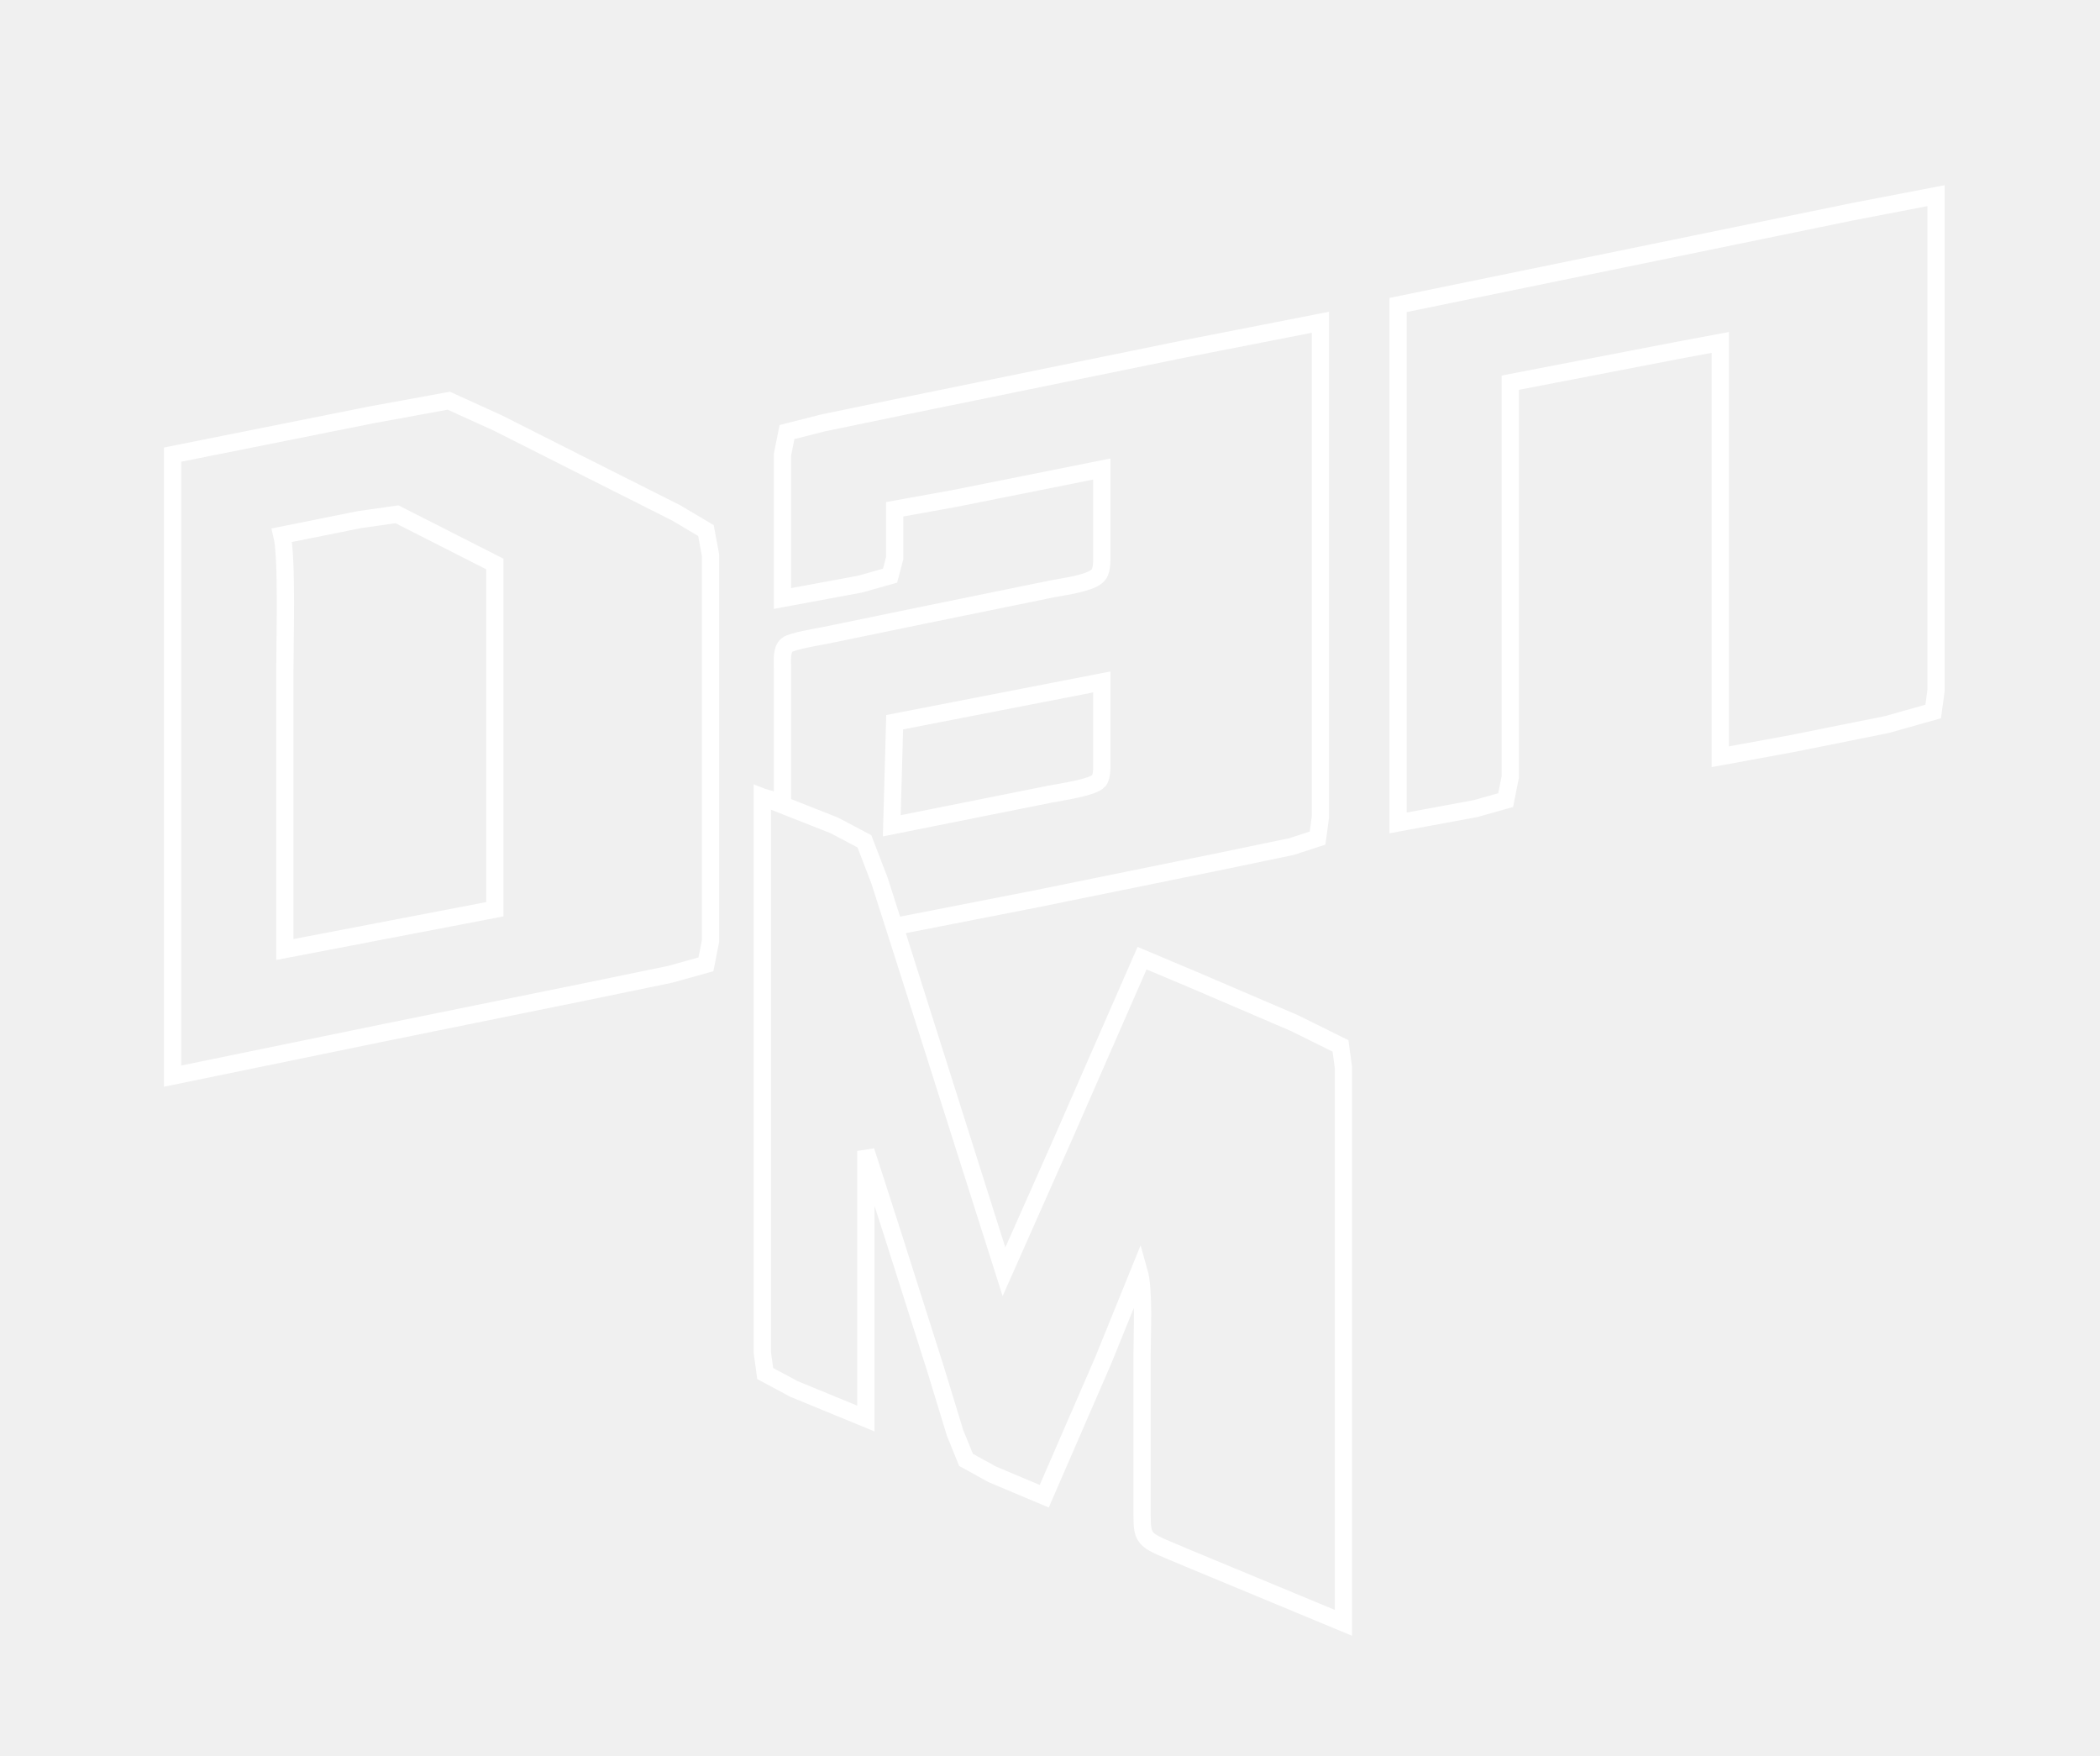
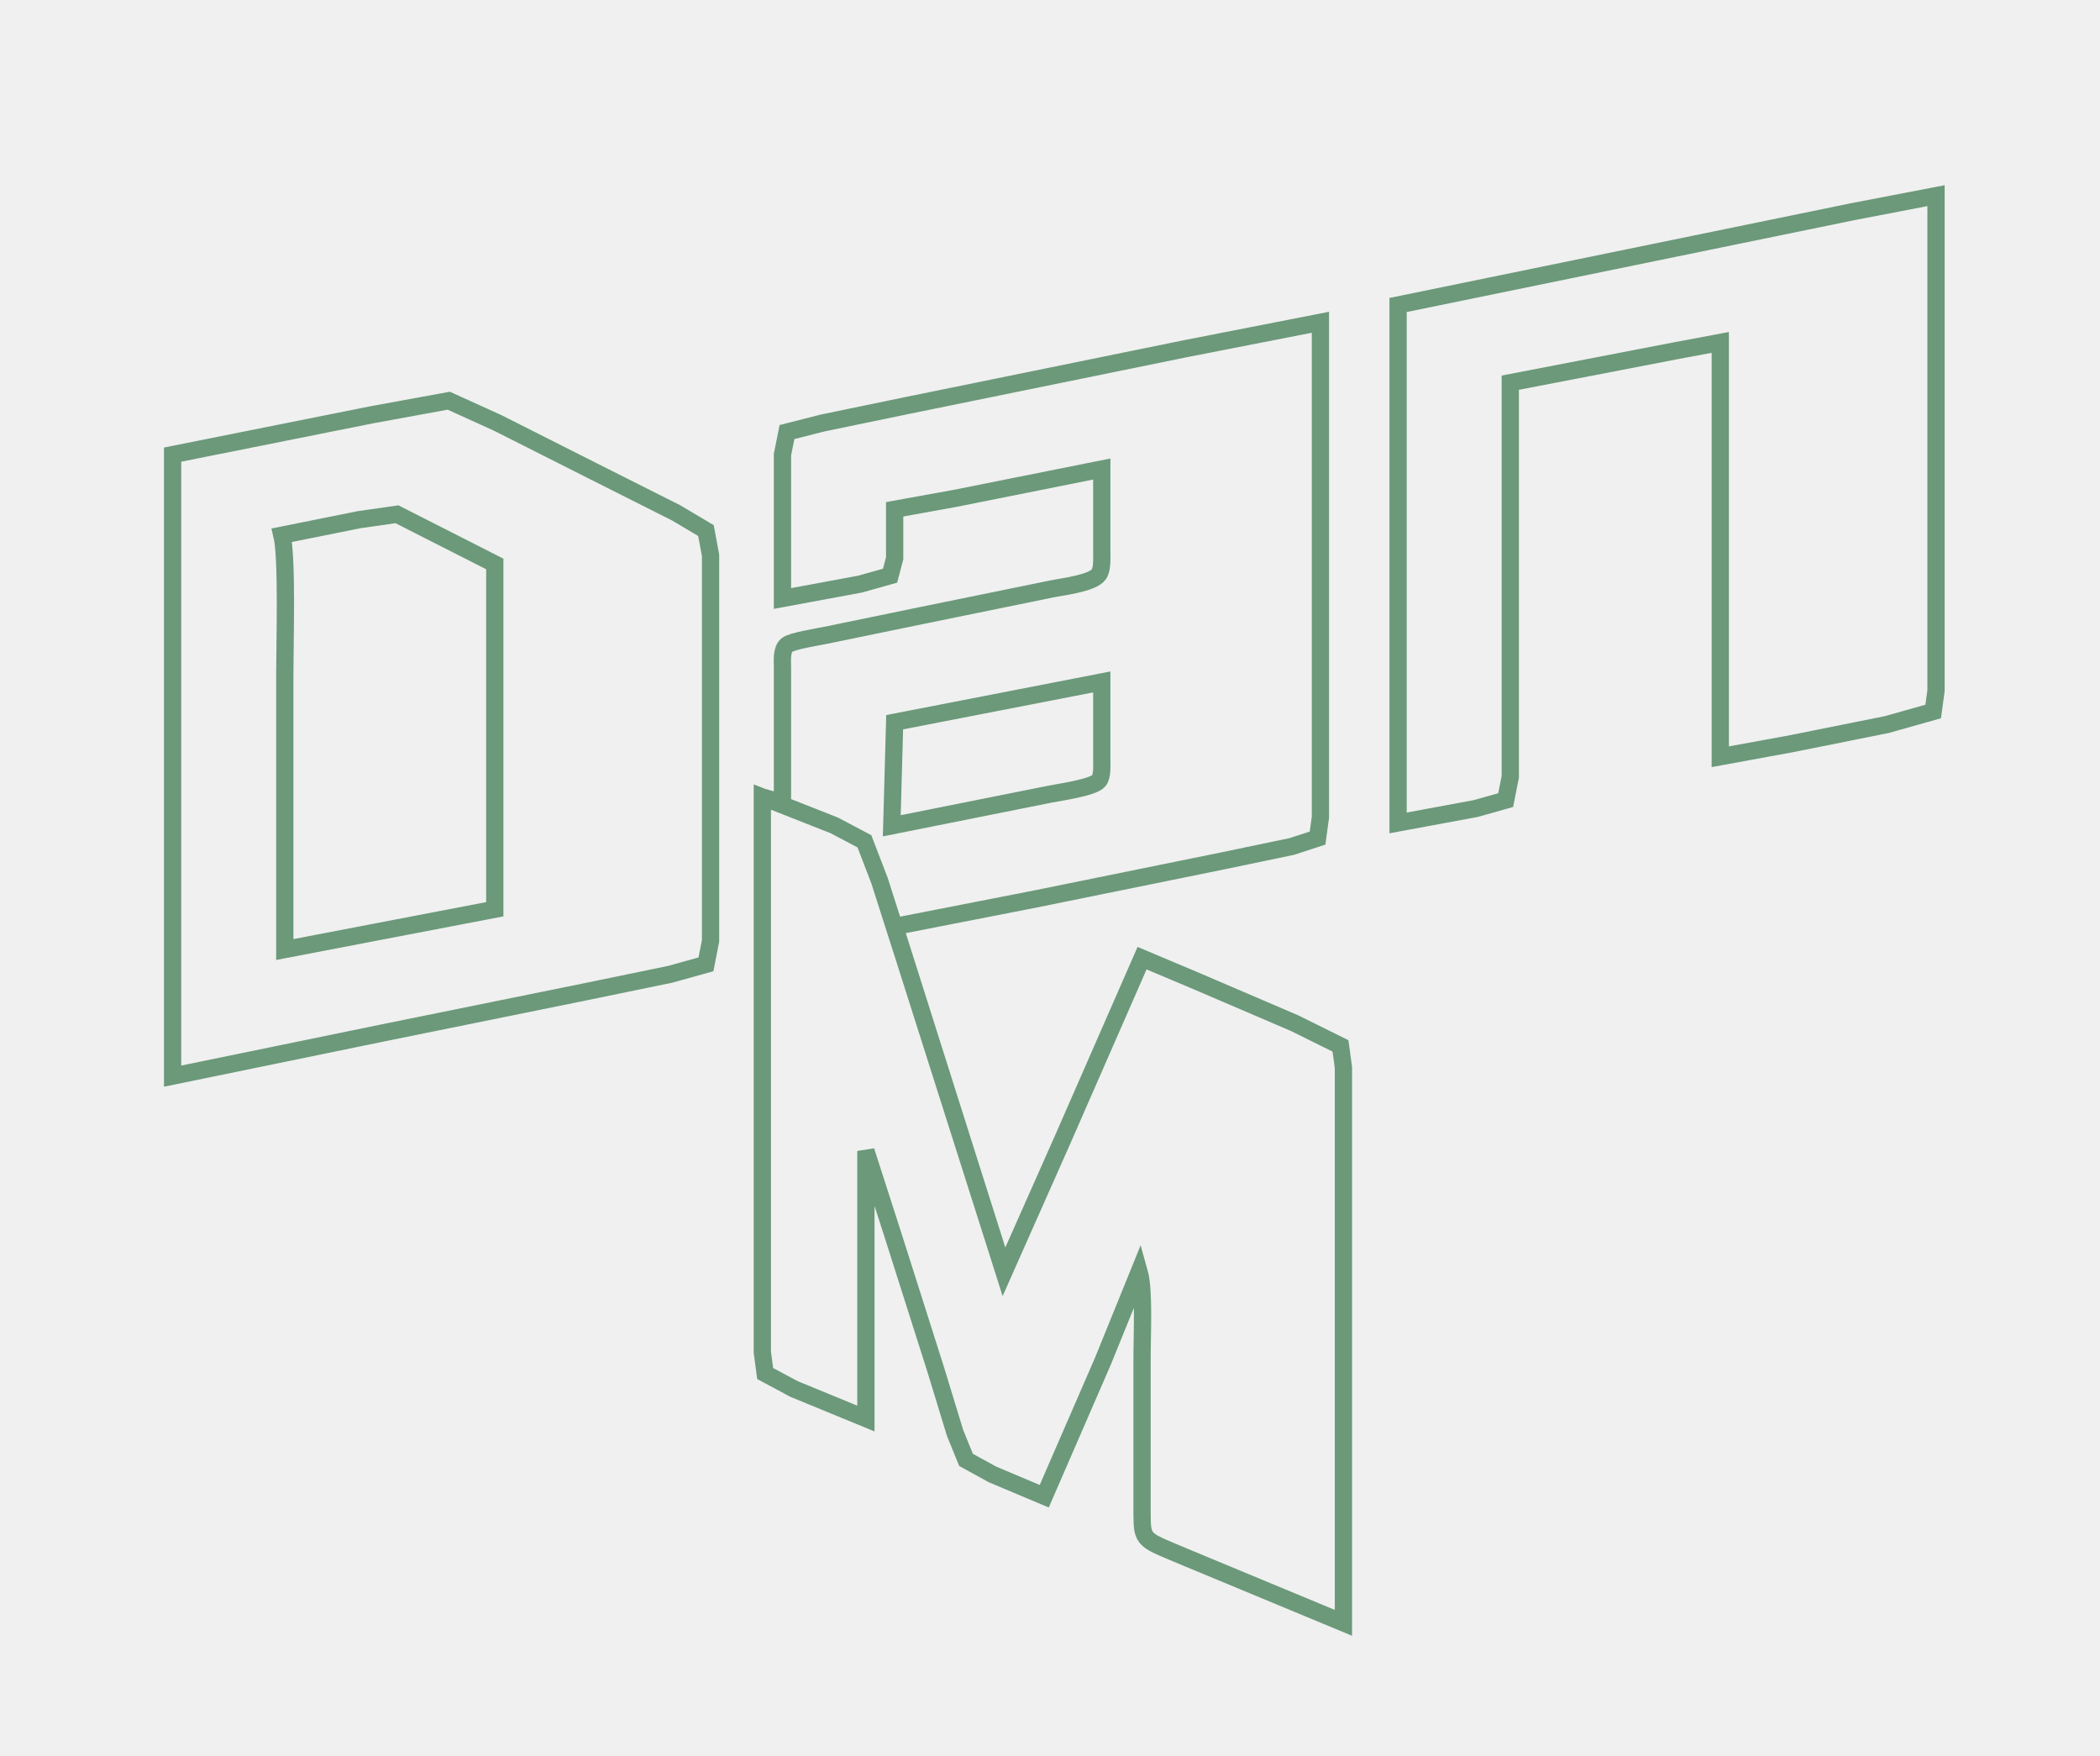
<svg xmlns="http://www.w3.org/2000/svg" width="100%" height="100%" viewBox="0 0 730 610">
-   <path id="Selection #1" fill="none" stroke="white" stroke-width="6" d="M 486.00,106.00            C 486.00,106.00 604.00,81.79 604.00,81.79              604.00,81.79 644.00,73.58 644.00,73.58              644.00,73.58 673.00,68.00 673.00,68.00              673.00,68.00 673.00,240.00 673.00,240.00              673.00,240.00 672.01,247.27 672.01,247.27              672.01,247.27 656.00,251.79 656.00,251.79              656.00,251.79 623.00,258.42 623.00,258.42              623.00,258.42 598.00,263.00 598.00,263.00              598.00,263.00 598.00,119.00 598.00,119.00              598.00,119.00 582.00,122.00 582.00,122.00              582.00,122.00 525.00,133.00 525.00,133.00              525.00,133.00 525.00,270.00 525.00,270.00              525.00,270.00 523.40,278.07 523.40,278.07              523.40,278.07 513.00,281.00 513.00,281.00              513.00,281.00 486.00,286.00 486.00,286.00              486.00,286.00 486.00,106.00 486.00,106.00 Z            M 272.00,208.00            C 272.00,208.00 272.00,158.00 272.00,158.00              272.00,158.00 273.57,150.16 273.57,150.16              273.57,150.16 286.00,147.00 286.00,147.00              286.00,147.00 315.00,141.00 315.00,141.00              315.00,141.00 412.00,121.20 412.00,121.20              412.00,121.20 459.00,112.00 459.00,112.00              459.00,112.00 459.00,284.00 459.00,284.00              459.00,284.00 458.01,291.27 458.01,291.27              458.01,291.27 449.00,294.20 449.00,294.20              449.00,294.20 425.00,299.20 425.00,299.20              425.00,299.20 360.00,312.42 360.00,312.42              360.00,312.42 311.00,322.00 311.00,322.00              311.00,322.00 323.98,363.00 323.98,363.00              323.98,363.00 349.00,442.00 349.00,442.00              349.00,442.00 369.42,396.00 369.42,396.00              369.42,396.00 397.00,333.00 397.00,333.00              397.00,333.00 415.00,340.58 415.00,340.58              415.00,340.58 450.00,355.58 450.00,355.58              450.00,355.58 465.98,363.49 465.98,363.49              465.98,363.49 467.00,371.00 467.00,371.00              467.00,371.00 467.00,564.00 467.00,564.00              467.00,564.00 413.00,541.58 413.00,541.58              397.56,534.99 397.02,536.06 397.00,526.00              397.00,526.00 397.00,471.00 397.00,471.00              397.00,463.65 397.80,448.35 396.00,442.00              396.00,442.00 383.42,473.00 383.42,473.00              383.42,473.00 363.00,520.00 363.00,520.00              363.00,520.00 345.00,512.42 345.00,512.42              345.00,512.42 335.81,507.37 335.81,507.37              335.81,507.37 332.00,498.00 332.00,498.00              332.00,498.00 325.28,476.00 325.28,476.00              325.28,476.00 310.02,428.00 310.02,428.00              310.02,428.00 301.00,400.00 301.00,400.00              301.00,400.00 301.00,493.00 301.00,493.00              301.00,493.00 276.00,482.72 276.00,482.72              276.00,482.72 265.99,477.36 265.99,477.36              265.99,477.36 265.00,470.00 265.00,470.00              265.00,470.00 265.00,277.00 265.00,277.00              265.00,277.00 272.00,279.00 272.00,279.00              272.00,279.00 272.00,232.00 272.00,232.00              272.00,229.64 271.58,225.80 273.57,224.16              275.25,222.77 284.36,221.33 287.00,220.80              287.00,220.80 320.00,214.00 320.00,214.00              320.00,214.00 366.00,204.60 366.00,204.60              369.76,203.85 379.89,202.66 381.98,199.57              383.22,197.74 383.00,194.18 383.00,192.00              383.00,192.00 383.00,163.00 383.00,163.00              383.00,163.00 332.00,173.20 332.00,173.20              332.00,173.20 311.00,177.00 311.00,177.00              311.00,177.00 311.00,194.00 311.00,194.00              311.00,194.00 309.40,200.07 309.40,200.07              309.40,200.07 299.00,203.00 299.00,203.00              299.00,203.00 272.00,208.00 272.00,208.00 Z            M 60.00,158.00            C 60.00,158.00 129.00,144.20 129.00,144.20              129.00,144.20 156.00,139.26 156.00,139.26              156.00,139.26 173.00,146.98 173.00,146.98              173.00,146.98 206.00,163.63 206.00,163.63              206.00,163.63 235.00,178.22 235.00,178.22              235.00,178.22 245.40,184.39 245.40,184.39              245.40,184.39 247.00,193.00 247.00,193.00              247.00,193.00 247.00,327.00 247.00,327.00              247.00,327.00 245.40,335.15 245.40,335.15              245.40,335.15 233.00,338.60 233.00,338.60              233.00,338.60 204.00,344.58 204.00,344.58              204.00,344.58 133.00,359.00 133.00,359.00              133.00,359.00 60.00,374.00 60.00,374.00              60.00,374.00 60.00,158.00 60.00,158.00 Z            M 172.00,196.00            C 172.00,196.00 138.00,178.73 138.00,178.73              138.00,178.73 125.00,180.58 125.00,180.58              125.00,180.58 98.00,186.00 98.00,186.00              99.91,193.86 99.00,223.91 99.00,234.00              99.00,234.00 99.00,330.00 99.00,330.00              99.00,330.00 172.00,316.00 172.00,316.00              172.00,316.00 172.00,196.00 172.00,196.00 Z            M 383.00,237.00            C 383.00,237.00 311.00,251.00 311.00,251.00              311.00,251.00 310.00,287.00 310.00,287.00              310.00,287.00 365.00,276.00 365.00,276.00              368.43,275.31 380.12,273.71 382.01,271.28              383.26,269.67 383.00,265.99 383.00,264.00              383.00,264.00 383.00,237.00 383.00,237.00 Z            M 265.00,277.00            C 265.00,277.00 290.00,286.85 290.00,286.85              290.00,286.85 300.49,292.39 300.49,292.39              300.49,292.39 305.72,306.00 305.72,306.00              305.72,306.00 314.67,334.00 314.67,334.00              314.67,334.00 349.00,442.00 349.00,442.00              349.00,442.00 369.42,396.00 369.42,396.00              369.42,396.00 397.00,333.00 397.00,333.00              397.00,333.00 415.00,340.58 415.00,340.58              415.00,340.58 450.00,355.58 450.00,355.58              450.00,355.58 465.98,363.49 465.98,363.49              465.98,363.49 467.00,371.00 467.00,371.00              467.00,371.00 467.00,564.00 467.00,564.00              467.00,564.00 413.00,541.58 413.00,541.58              397.56,534.99 397.02,536.06 397.00,526.00              397.00,526.00 397.00,471.00 397.00,471.00              397.00,463.65 397.80,448.35 396.00,442.00              396.00,442.00 383.42,473.00 383.42,473.00              383.42,473.00 363.00,520.00 363.00,520.00              363.00,520.00 345.00,512.42 345.00,512.42              345.00,512.42 335.81,507.37 335.81,507.37              335.81,507.37 332.00,498.00 332.00,498.00              332.00,498.00 325.28,476.00 325.28,476.00              325.28,476.00 310.02,428.00 310.02,428.00              310.02,428.00 301.00,400.00 301.00,400.00              301.00,400.00 301.00,493.00 301.00,493.00              301.00,493.00 276.00,482.72 276.00,482.72              276.00,482.72 265.99,477.36 265.99,477.36              265.99,477.36 265.00,470.00 265.00,470.00              265.00,470.00 265.00,277.00 265.00,277.00 Z" />
+   <path id="Selection #1" fill="none" stroke="#6b997a" stroke-width="6" d="M 486.00,106.00            C 486.00,106.00 604.00,81.79 604.00,81.79              604.00,81.79 644.00,73.58 644.00,73.58              644.00,73.58 673.00,68.00 673.00,68.00              673.00,68.00 673.00,240.00 673.00,240.00              673.00,240.00 672.01,247.27 672.01,247.27              672.01,247.27 656.00,251.79 656.00,251.79              656.00,251.79 623.00,258.42 623.00,258.42              623.00,258.42 598.00,263.00 598.00,263.00              598.00,263.00 598.00,119.00 598.00,119.00              598.00,119.00 582.00,122.00 582.00,122.00              582.00,122.00 525.00,133.00 525.00,133.00              525.00,133.00 525.00,270.00 525.00,270.00              525.00,270.00 523.40,278.07 523.40,278.07              523.40,278.07 513.00,281.00 513.00,281.00              513.00,281.00 486.00,286.00 486.00,286.00              486.00,286.00 486.00,106.00 486.00,106.00 Z            M 272.00,208.00            C 272.00,208.00 272.00,158.00 272.00,158.00              272.00,158.00 273.57,150.16 273.57,150.16              273.57,150.16 286.00,147.00 286.00,147.00              286.00,147.00 315.00,141.00 315.00,141.00              315.00,141.00 412.00,121.20 412.00,121.20              412.00,121.20 459.00,112.00 459.00,112.00              459.00,112.00 459.00,284.00 459.00,284.00              459.00,284.00 458.01,291.27 458.01,291.27              458.01,291.27 449.00,294.20 449.00,294.20              449.00,294.20 425.00,299.20 425.00,299.20              425.00,299.20 360.00,312.42 360.00,312.42              360.00,312.42 311.00,322.00 311.00,322.00              311.00,322.00 323.98,363.00 323.98,363.00              323.98,363.00 349.00,442.00 349.00,442.00              349.00,442.00 369.42,396.00 369.42,396.00              369.42,396.00 397.00,333.00 397.00,333.00              397.00,333.00 415.00,340.58 415.00,340.58              415.00,340.58 450.00,355.58 450.00,355.58              450.00,355.58 465.98,363.49 465.98,363.49              465.98,363.49 467.00,371.00 467.00,371.00              467.00,371.00 467.00,564.00 467.00,564.00              467.00,564.00 413.00,541.58 413.00,541.58              397.56,534.99 397.02,536.06 397.00,526.00              397.00,526.00 397.00,471.00 397.00,471.00              397.00,463.65 397.80,448.35 396.00,442.00              396.00,442.00 383.42,473.00 383.42,473.00              383.42,473.00 363.00,520.00 363.00,520.00              363.00,520.00 345.00,512.42 345.00,512.42              345.00,512.42 335.81,507.37 335.81,507.37              335.81,507.37 332.00,498.00 332.00,498.00              332.00,498.00 325.28,476.00 325.28,476.00              325.28,476.00 310.02,428.00 310.02,428.00              310.02,428.00 301.00,400.00 301.00,400.00              301.00,400.00 301.00,493.00 301.00,493.00              301.00,493.00 276.00,482.72 276.00,482.72              276.00,482.72 265.99,477.36 265.99,477.36              265.99,477.36 265.00,470.00 265.00,470.00              265.00,470.00 265.00,277.00 265.00,277.00              265.00,277.00 272.00,279.00 272.00,279.00              272.00,279.00 272.00,232.00 272.00,232.00              272.00,229.64 271.58,225.80 273.57,224.16              275.25,222.77 284.36,221.33 287.00,220.80              287.00,220.80 320.00,214.00 320.00,214.00              320.00,214.00 366.00,204.60 366.00,204.60              369.76,203.85 379.89,202.66 381.98,199.57              383.22,197.74 383.00,194.18 383.00,192.00              383.00,192.00 383.00,163.00 383.00,163.00              383.00,163.00 332.00,173.20 332.00,173.20              332.00,173.20 311.00,177.00 311.00,177.00              311.00,177.00 311.00,194.00 311.00,194.00              311.00,194.00 309.40,200.07 309.40,200.07              309.40,200.07 299.00,203.00 299.00,203.00              299.00,203.00 272.00,208.00 272.00,208.00 Z            M 60.00,158.00            C 60.00,158.00 129.00,144.20 129.00,144.20              129.00,144.20 156.00,139.26 156.00,139.26              156.00,139.26 173.00,146.98 173.00,146.98              173.00,146.98 206.00,163.63 206.00,163.63              206.00,163.63 235.00,178.22 235.00,178.22              235.00,178.22 245.40,184.39 245.40,184.39              245.40,184.39 247.00,193.00 247.00,193.00              247.00,193.00 247.00,327.00 247.00,327.00              247.00,327.00 245.40,335.15 245.40,335.15              245.40,335.15 233.00,338.60 233.00,338.60              233.00,338.60 204.00,344.58 204.00,344.58              204.00,344.58 133.00,359.00 133.00,359.00              133.00,359.00 60.00,374.00 60.00,374.00              60.00,374.00 60.00,158.00 60.00,158.00 Z            M 172.00,196.00            C 172.00,196.00 138.00,178.73 138.00,178.73              138.00,178.73 125.00,180.58 125.00,180.58              125.00,180.58 98.00,186.00 98.00,186.00              99.91,193.86 99.00,223.91 99.00,234.00              99.00,234.00 99.00,330.00 99.00,330.00              99.00,330.00 172.00,316.00 172.00,316.00              172.00,316.00 172.00,196.00 172.00,196.00 Z            M 383.00,237.00            C 383.00,237.00 311.00,251.00 311.00,251.00              311.00,251.00 310.00,287.00 310.00,287.00              310.00,287.00 365.00,276.00 365.00,276.00              368.43,275.31 380.12,273.71 382.01,271.28              383.26,269.67 383.00,265.99 383.00,264.00              383.00,264.00 383.00,237.00 383.00,237.00 Z            M 265.00,277.00            C 265.00,277.00 290.00,286.85 290.00,286.85              290.00,286.85 300.49,292.39 300.49,292.39              300.49,292.39 305.72,306.00 305.72,306.00              305.72,306.00 314.67,334.00 314.67,334.00              314.67,334.00 349.00,442.00 349.00,442.00              349.00,442.00 369.42,396.00 369.42,396.00              369.42,396.00 397.00,333.00 397.00,333.00              397.00,333.00 415.00,340.58 415.00,340.58              415.00,340.58 450.00,355.58 450.00,355.58              450.00,355.58 465.98,363.49 465.98,363.49              465.98,363.49 467.00,371.00 467.00,371.00              467.00,371.00 467.00,564.00 467.00,564.00              467.00,564.00 413.00,541.58 413.00,541.58              397.56,534.99 397.02,536.06 397.00,526.00              397.00,526.00 397.00,471.00 397.00,471.00              397.00,463.65 397.80,448.35 396.00,442.00              396.00,442.00 383.42,473.00 383.42,473.00              383.42,473.00 363.00,520.00 363.00,520.00              363.00,520.00 345.00,512.42 345.00,512.42              345.00,512.42 335.81,507.37 335.81,507.37              335.81,507.37 332.00,498.00 332.00,498.00              332.00,498.00 325.28,476.00 325.28,476.00              325.28,476.00 310.02,428.00 310.02,428.00              310.02,428.00 301.00,400.00 301.00,400.00              301.00,400.00 301.00,493.00 301.00,493.00              301.00,493.00 276.00,482.72 276.00,482.72              276.00,482.72 265.99,477.36 265.99,477.36              265.99,477.36 265.00,470.00 265.00,470.00              265.00,470.00 265.00,277.00 265.00,277.00 Z" />
</svg>
